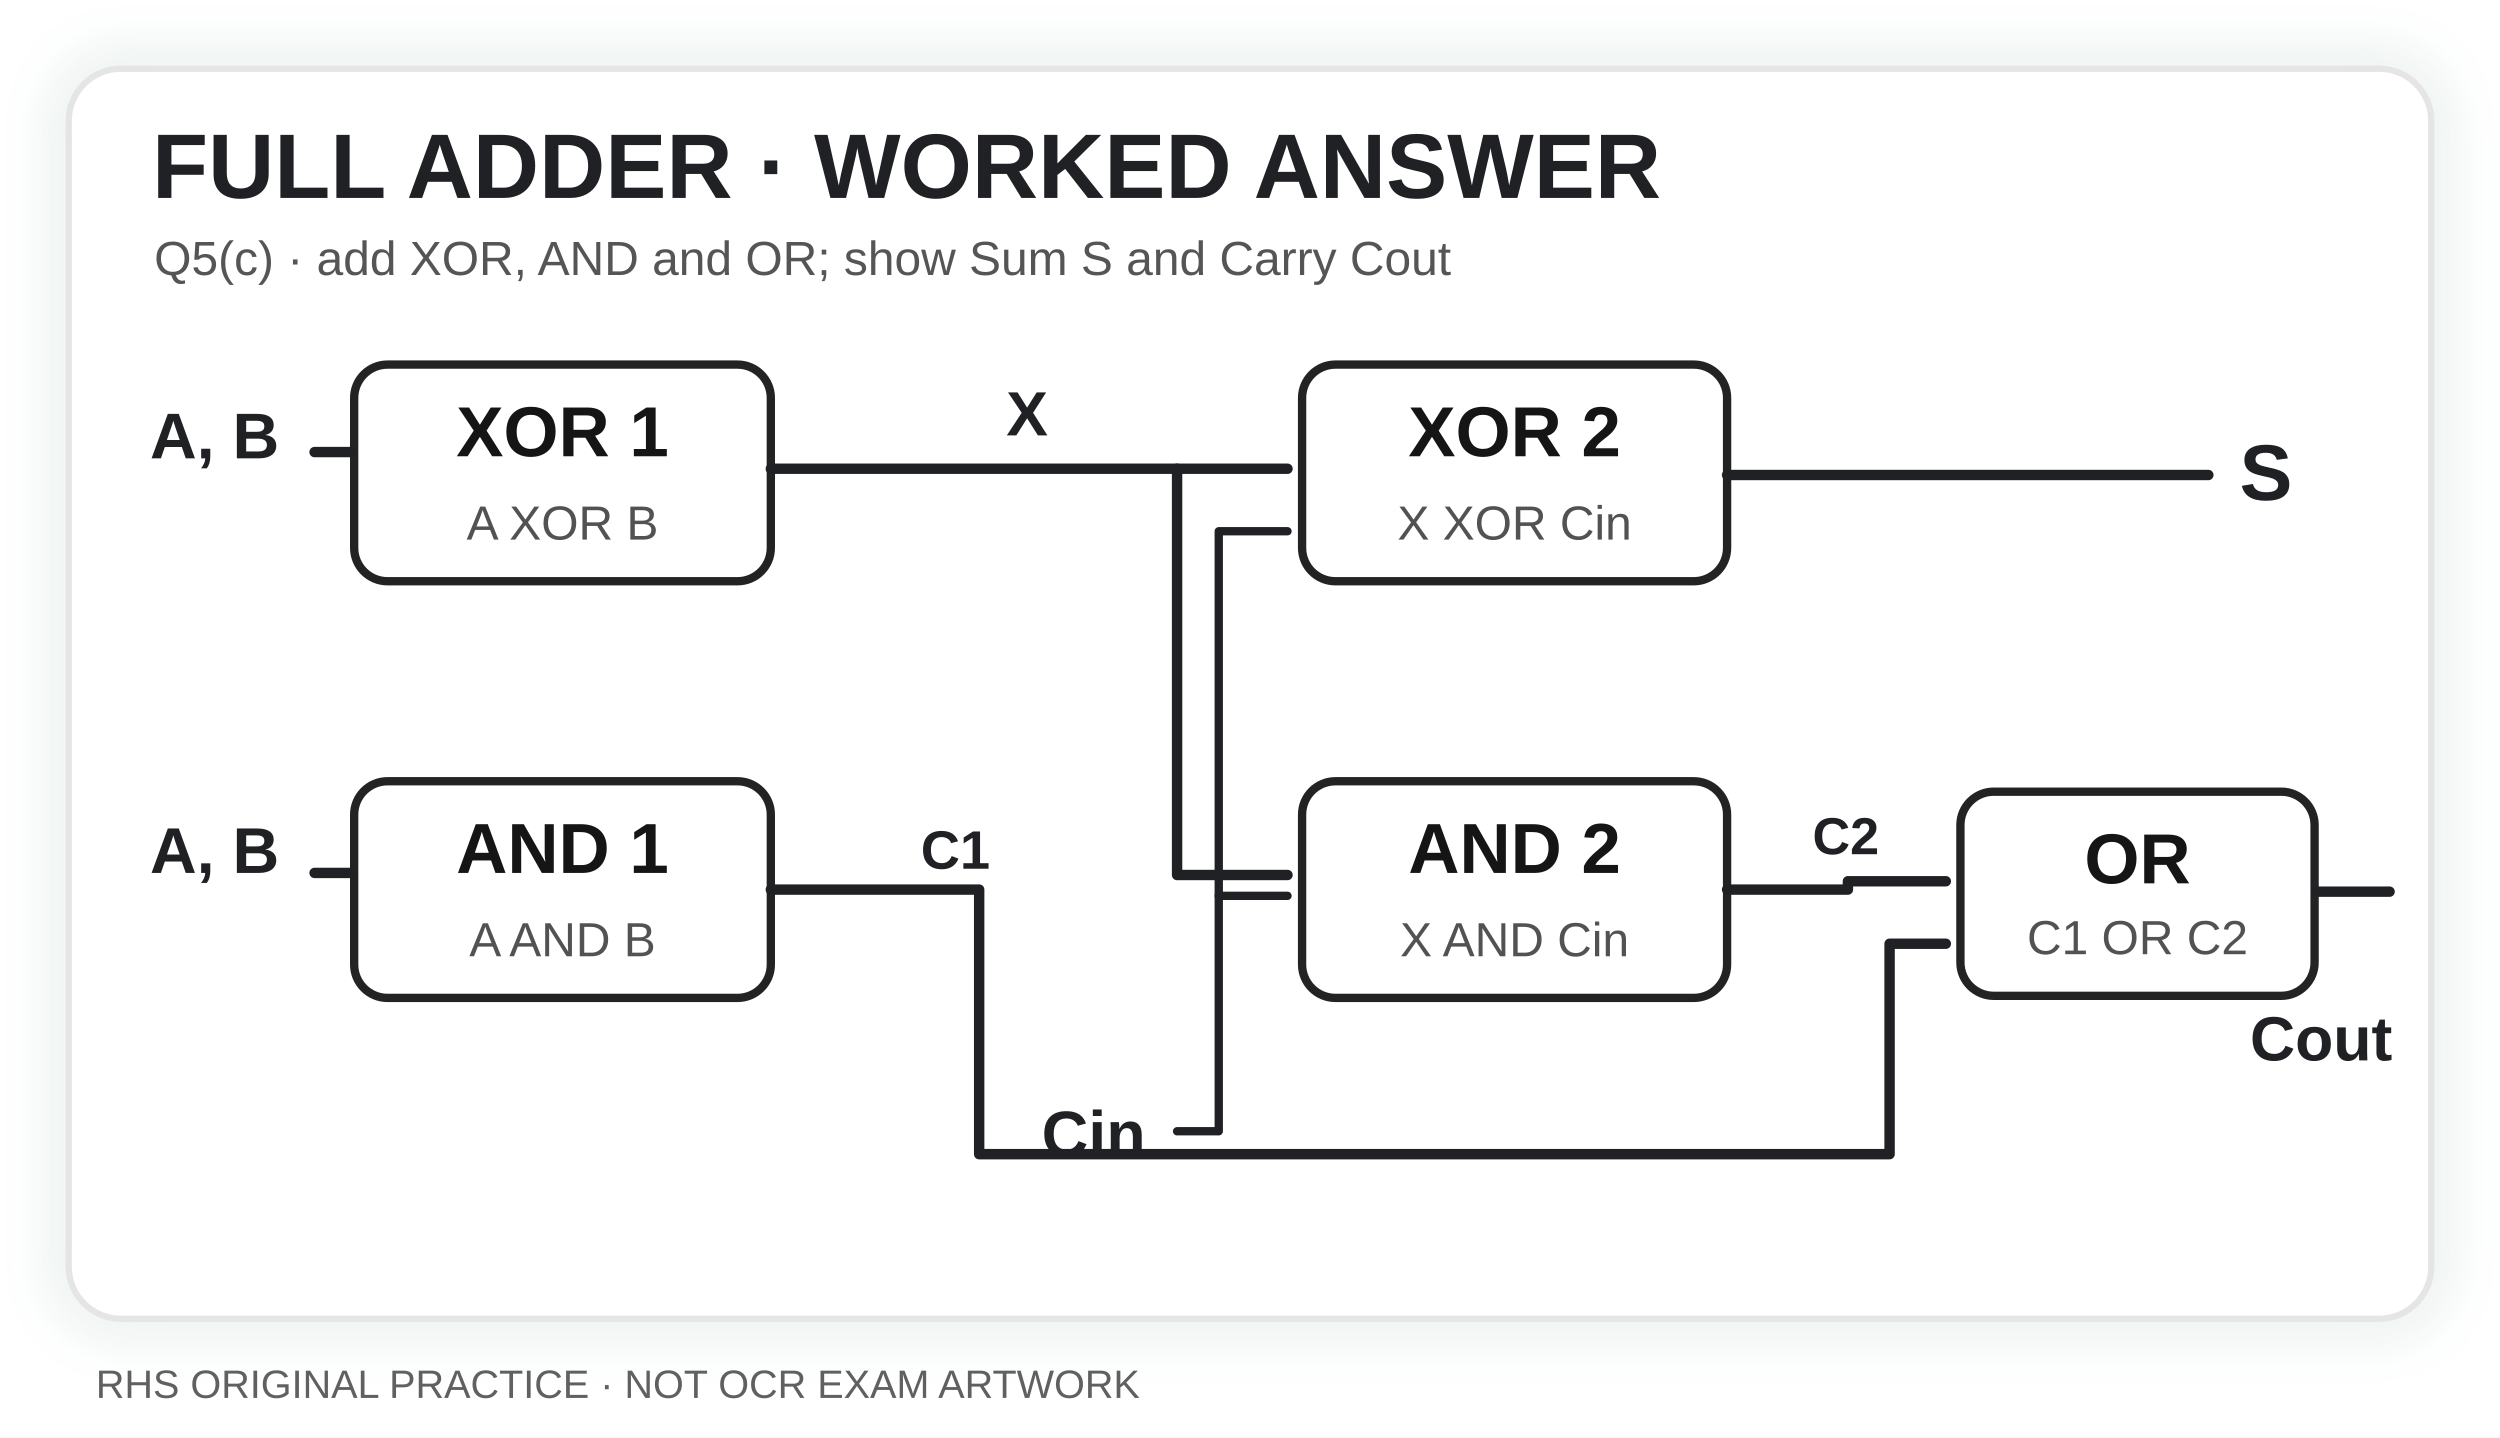
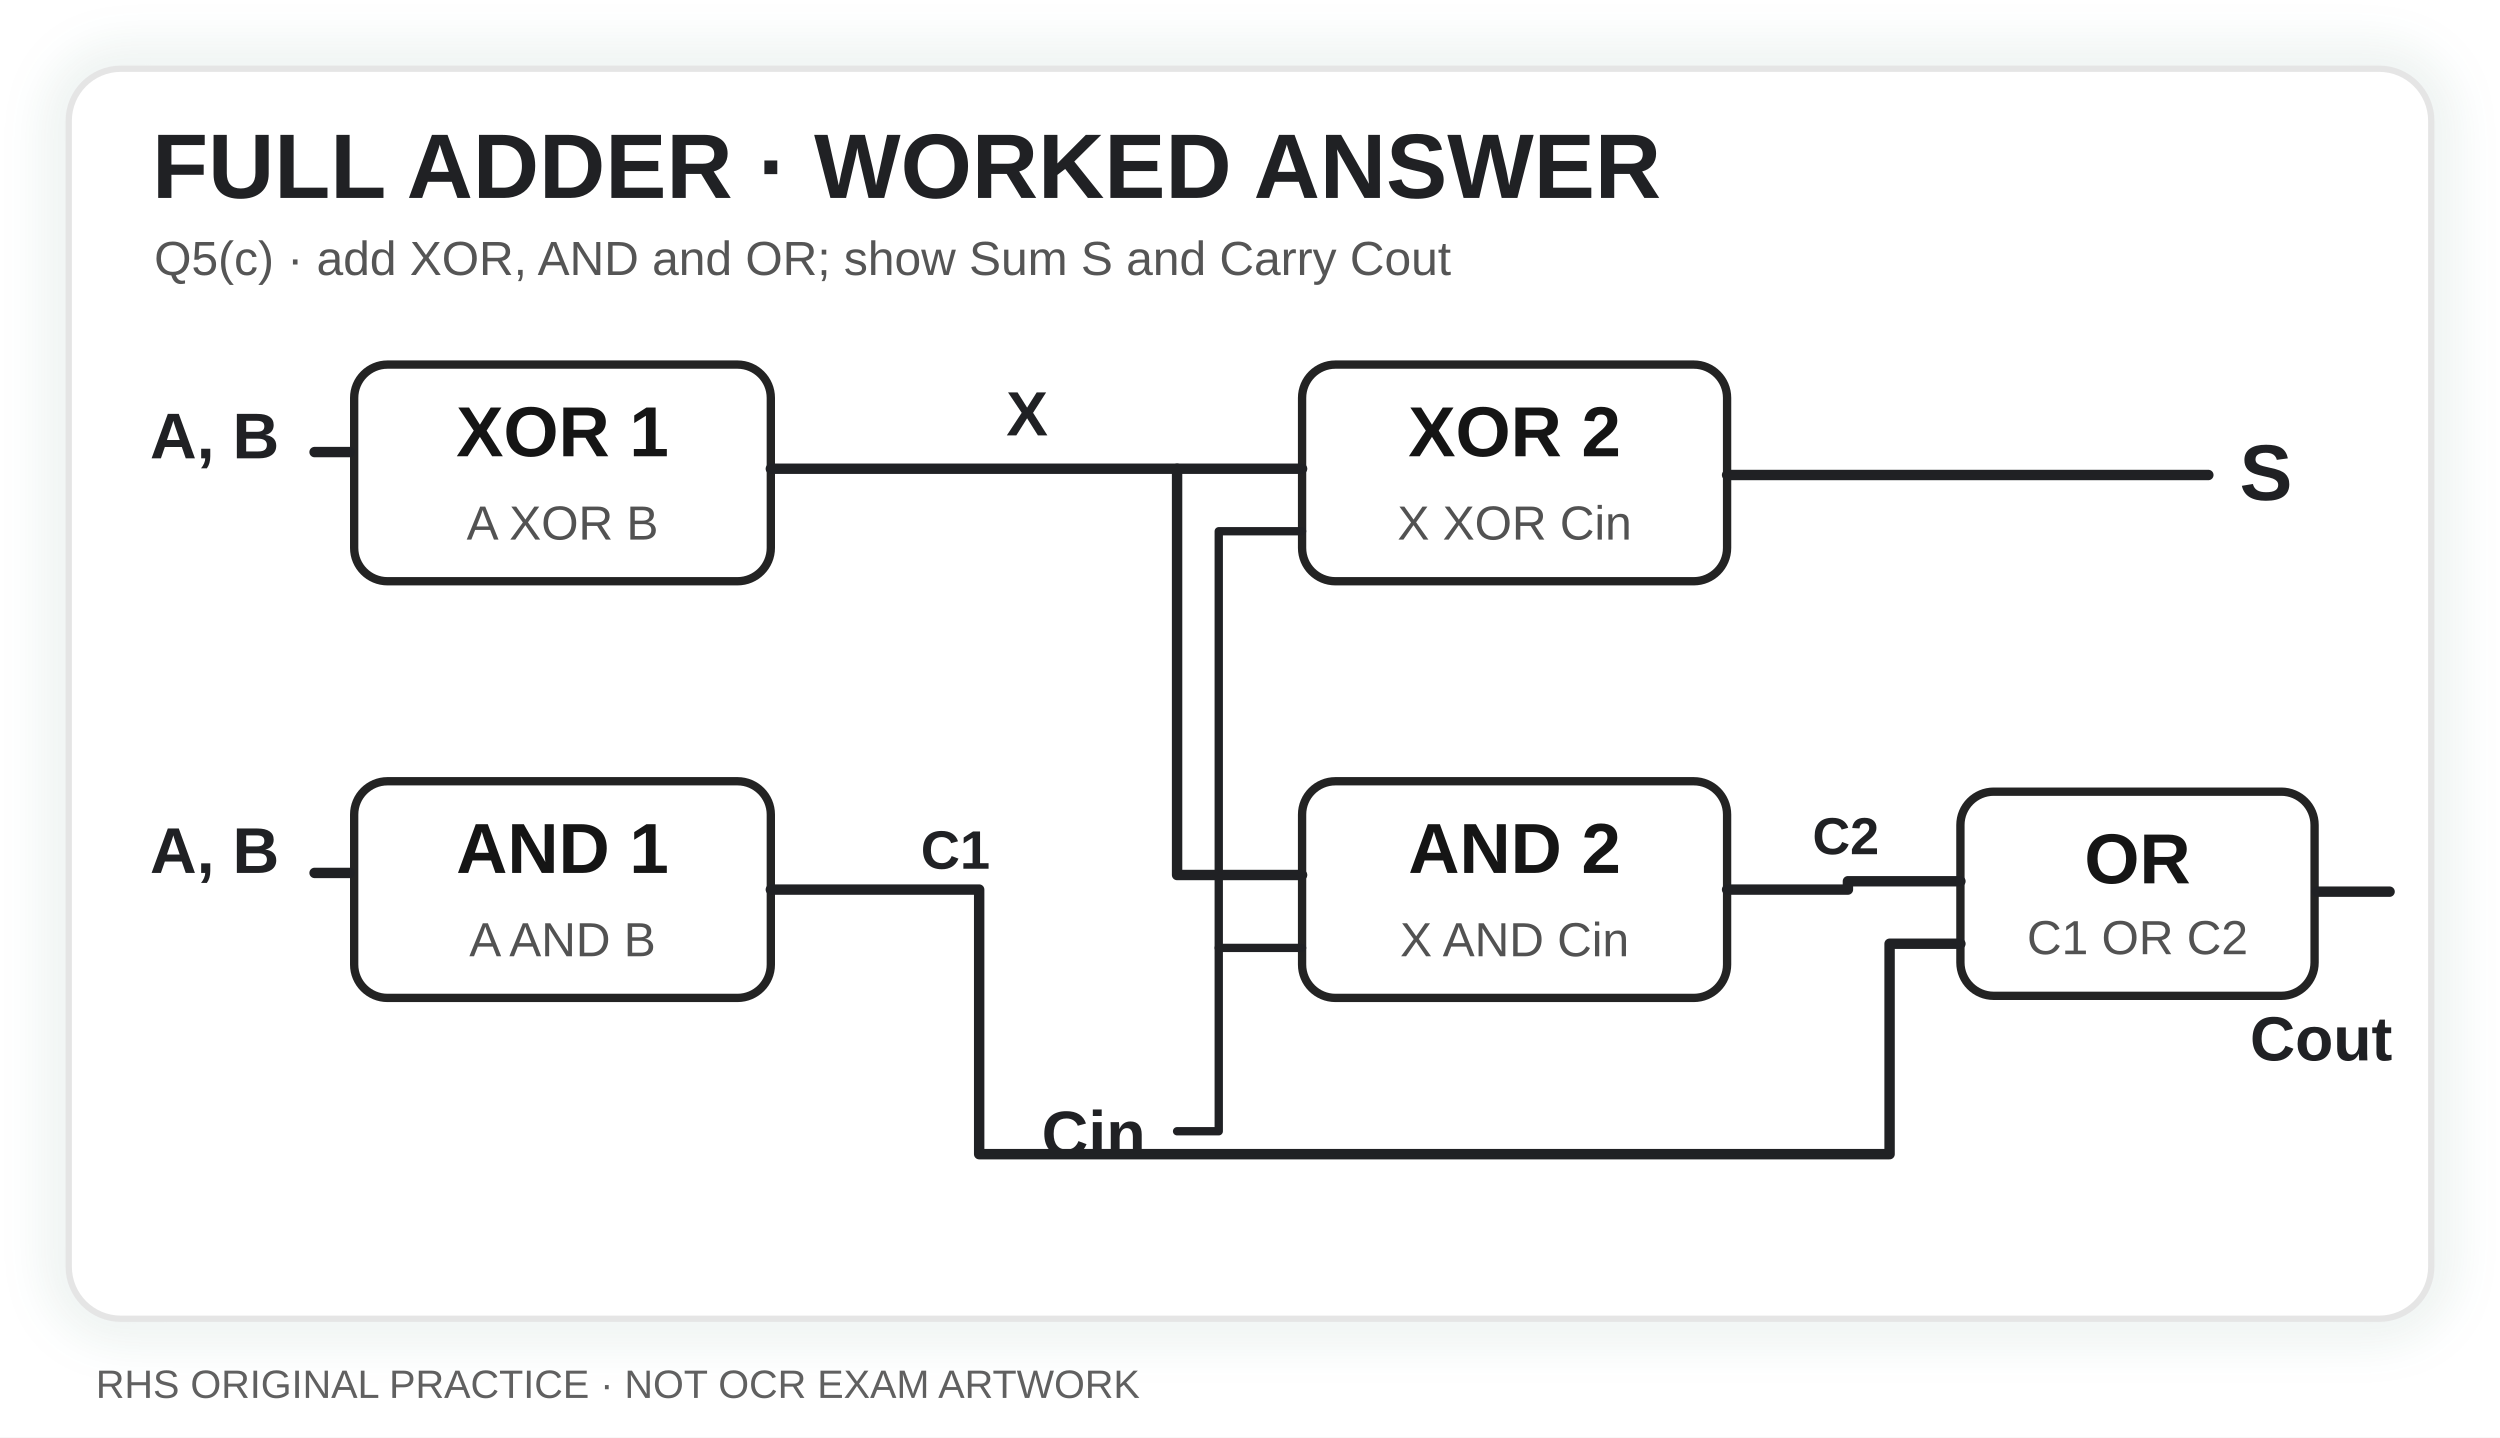
<svg xmlns="http://www.w3.org/2000/svg" viewBox="0 0 1200 690" role="img" aria-labelledby="svgtitle svgdesc">
  <defs>
    <filter id="softglow" x="-20%" y="-30%" width="140%" height="160%">
      <feGaussianBlur stdDeviation="12" />
    </filter>
  </defs>
  <rect width="1200" height="690" fill="#fff" />
  <rect x="33" y="33" width="1134" height="600" rx="25" stroke="#195b42" stroke-width="14" opacity=".13" fill="none" filter="url(#softglow)" />
  <rect x="33" y="33" width="1134" height="600" rx="25" stroke="#e5e5e5" stroke-width="3" fill="#fff" />
  <text x="73" y="95" text-anchor="start" font-size="44" font-weight="700" fill="#202124" font-family="Arial,Helvetica,sans-serif">FULL ADDER  ·  WORKED ANSWER</text>
  <text x="74" y="132" text-anchor="start" font-size="23" font-weight="500" fill="#555" font-family="Arial,Helvetica,sans-serif">Q5(c) · add XOR, AND and OR; show Sum S and Carry Cout</text>
  <rect x="170" y="175" width="200" height="104" rx="16" fill="#fff" stroke="#232323" stroke-width="4" />
  <text x="270" y="219" text-anchor="middle" font-size="34" font-weight="700" fill="#151515" font-family="Arial,Helvetica,sans-serif">XOR 1</text>
  <text x="270" y="259" text-anchor="middle" font-size="23" font-weight="500" fill="#525252" font-family="Arial,Helvetica,sans-serif">A XOR B</text>
  <rect x="170" y="375" width="200" height="104" rx="16" fill="#fff" stroke="#232323" stroke-width="4" />
  <text x="270" y="419" text-anchor="middle" font-size="34" font-weight="700" fill="#151515" font-family="Arial,Helvetica,sans-serif">AND 1</text>
  <text x="270" y="459" text-anchor="middle" font-size="23" font-weight="500" fill="#525252" font-family="Arial,Helvetica,sans-serif">A AND B</text>
  <rect x="625" y="175" width="204" height="104" rx="16" fill="#fff" stroke="#232323" stroke-width="4" />
  <text x="727" y="219" text-anchor="middle" font-size="34" font-weight="700" fill="#151515" font-family="Arial,Helvetica,sans-serif">XOR 2</text>
  <text x="727" y="259" text-anchor="middle" font-size="23" font-weight="500" fill="#525252" font-family="Arial,Helvetica,sans-serif">X XOR Cin</text>
  <rect x="625" y="375" width="204" height="104" rx="16" fill="#fff" stroke="#232323" stroke-width="4" />
  <text x="727" y="419" text-anchor="middle" font-size="34" font-weight="700" fill="#151515" font-family="Arial,Helvetica,sans-serif">AND 2</text>
  <text x="727" y="459" text-anchor="middle" font-size="23" font-weight="500" fill="#525252" font-family="Arial,Helvetica,sans-serif">X AND Cin</text>
  <rect x="941" y="380" width="170" height="98" rx="16" fill="#fff" stroke="#232323" stroke-width="4" />
  <text x="1026" y="424" text-anchor="middle" font-size="34" font-weight="700" fill="#151515" font-family="Arial,Helvetica,sans-serif">OR</text>
  <text x="1026" y="458" text-anchor="middle" font-size="23" font-weight="500" fill="#525252" font-family="Arial,Helvetica,sans-serif">C1 OR C2</text>
  <text x="72" y="220" text-anchor="start" font-size="31" font-weight="600" fill="#202124" font-family="Arial,Helvetica,sans-serif">A, B</text>
  <line x1="151" y1="217" x2="168" y2="217" stroke="#202124" stroke-width="5" stroke-linecap="round" />
  <text x="72" y="419" text-anchor="start" font-size="31" font-weight="600" fill="#202124" font-family="Arial,Helvetica,sans-serif">A, B</text>
  <line x1="151" y1="419" x2="168" y2="419" stroke="#202124" stroke-width="5" stroke-linecap="round" />
-   <path d="M370 225 H565 V225 H618" fill="none" stroke="#202124" stroke-width="5" stroke-linecap="round" stroke-linejoin="round" />
-   <path d="M565 225 V420 H618" fill="none" stroke="#202124" stroke-width="5" stroke-linecap="round" stroke-linejoin="round" />
+   <path d="M370 225 H565 V225 H625" fill="none" stroke="#202124" stroke-width="5" stroke-linecap="round" stroke-linejoin="round" />
+   <path d="M565 225 V420 H625" fill="none" stroke="#202124" stroke-width="5" stroke-linecap="round" stroke-linejoin="round" />
  <text x="483" y="209" text-anchor="start" font-size="30" font-weight="700" fill="#202124" font-family="Arial,Helvetica,sans-serif">X</text>
  <text x="500" y="555" text-anchor="start" font-size="31" font-weight="700" fill="#202124" font-family="Arial,Helvetica,sans-serif">Cin</text>
-   <path d="M565 543 H585 V255 H618" fill="none" stroke="#202124" stroke-width="4" stroke-linecap="round" stroke-linejoin="round" />
-   <path d="M585 430 H618" fill="none" stroke="#202124" stroke-width="4" stroke-linecap="round" stroke-linejoin="round" />
-   <path d="M370 427 H470 V554 H907 V453 H934" fill="none" stroke="#202124" stroke-width="5" stroke-linecap="round" stroke-linejoin="round" />
+   <path d="M565 543 H585 V255 H625" fill="none" stroke="#202124" stroke-width="4" stroke-linecap="round" stroke-linejoin="round" />
+   <path d="M585 455 H625" fill="none" stroke="#202124" stroke-width="4" stroke-linecap="round" stroke-linejoin="round" />
+   <path d="M370 427 H470 V554 H907 V453 H941" fill="none" stroke="#202124" stroke-width="5" stroke-linecap="round" stroke-linejoin="round" />
  <text x="442" y="417" text-anchor="start" font-size="26" font-weight="700" fill="#202124" font-family="Arial,Helvetica,sans-serif">C1</text>
-   <path d="M829 427 H887 V423 H934" fill="none" stroke="#202124" stroke-width="5" stroke-linecap="round" stroke-linejoin="round" />
+   <path d="M829 427 H887 V423 H941" fill="none" stroke="#202124" stroke-width="5" stroke-linecap="round" stroke-linejoin="round" />
  <text x="870" y="410" text-anchor="start" font-size="25" font-weight="700" fill="#202124" font-family="Arial,Helvetica,sans-serif">C2</text>
  <path d="M829 228 H1060" fill="none" stroke="#202124" stroke-width="5" stroke-linecap="round" stroke-linejoin="round" />
  <text x="1075" y="240" text-anchor="start" font-size="38" font-weight="700" fill="#202124" font-family="Arial,Helvetica,sans-serif">S</text>
  <line x1="1112" y1="428" x2="1147" y2="428" stroke="#202124" stroke-width="5" stroke-linecap="round" />
  <text x="1080" y="509" text-anchor="start" font-size="30" font-weight="700" fill="#202124" font-family="Arial,Helvetica,sans-serif">Cout</text>
  <text x="46" y="671" text-anchor="start" font-size="19" font-weight="500" fill="#606060" font-family="Arial,Helvetica,sans-serif">RHS ORIGINAL PRACTICE  ·  NOT OCR EXAM ARTWORK</text>
</svg>
